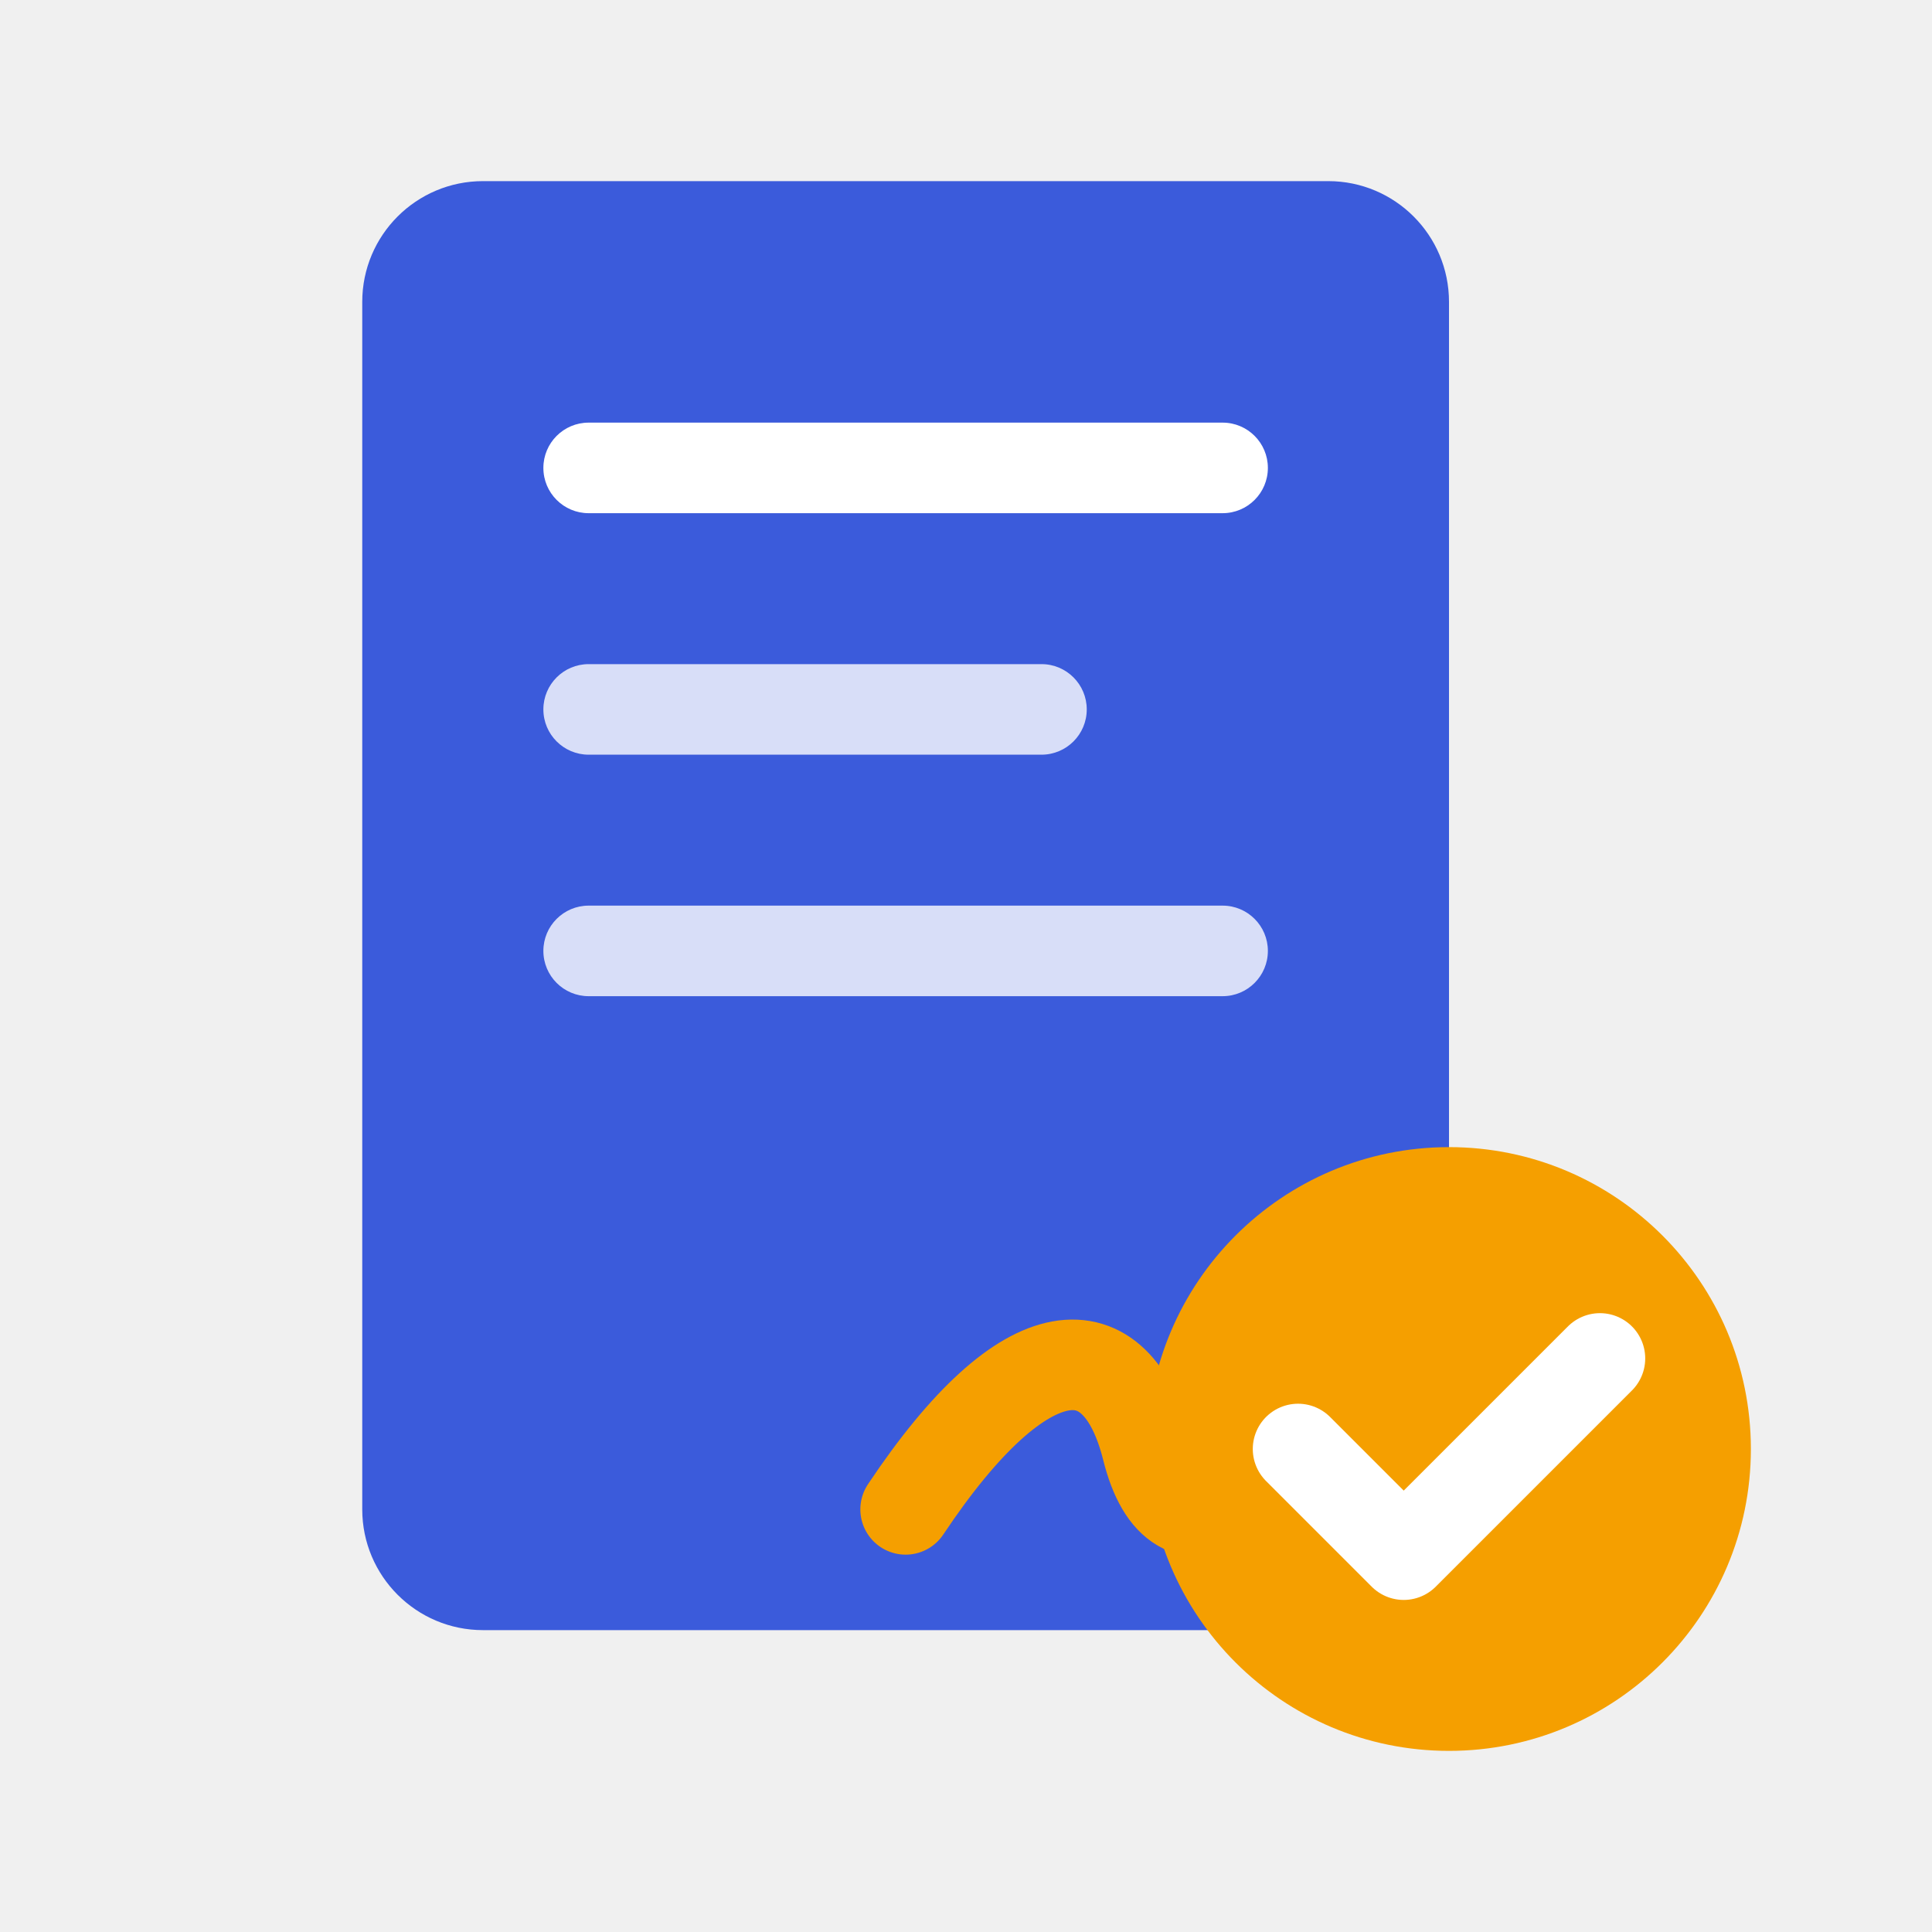
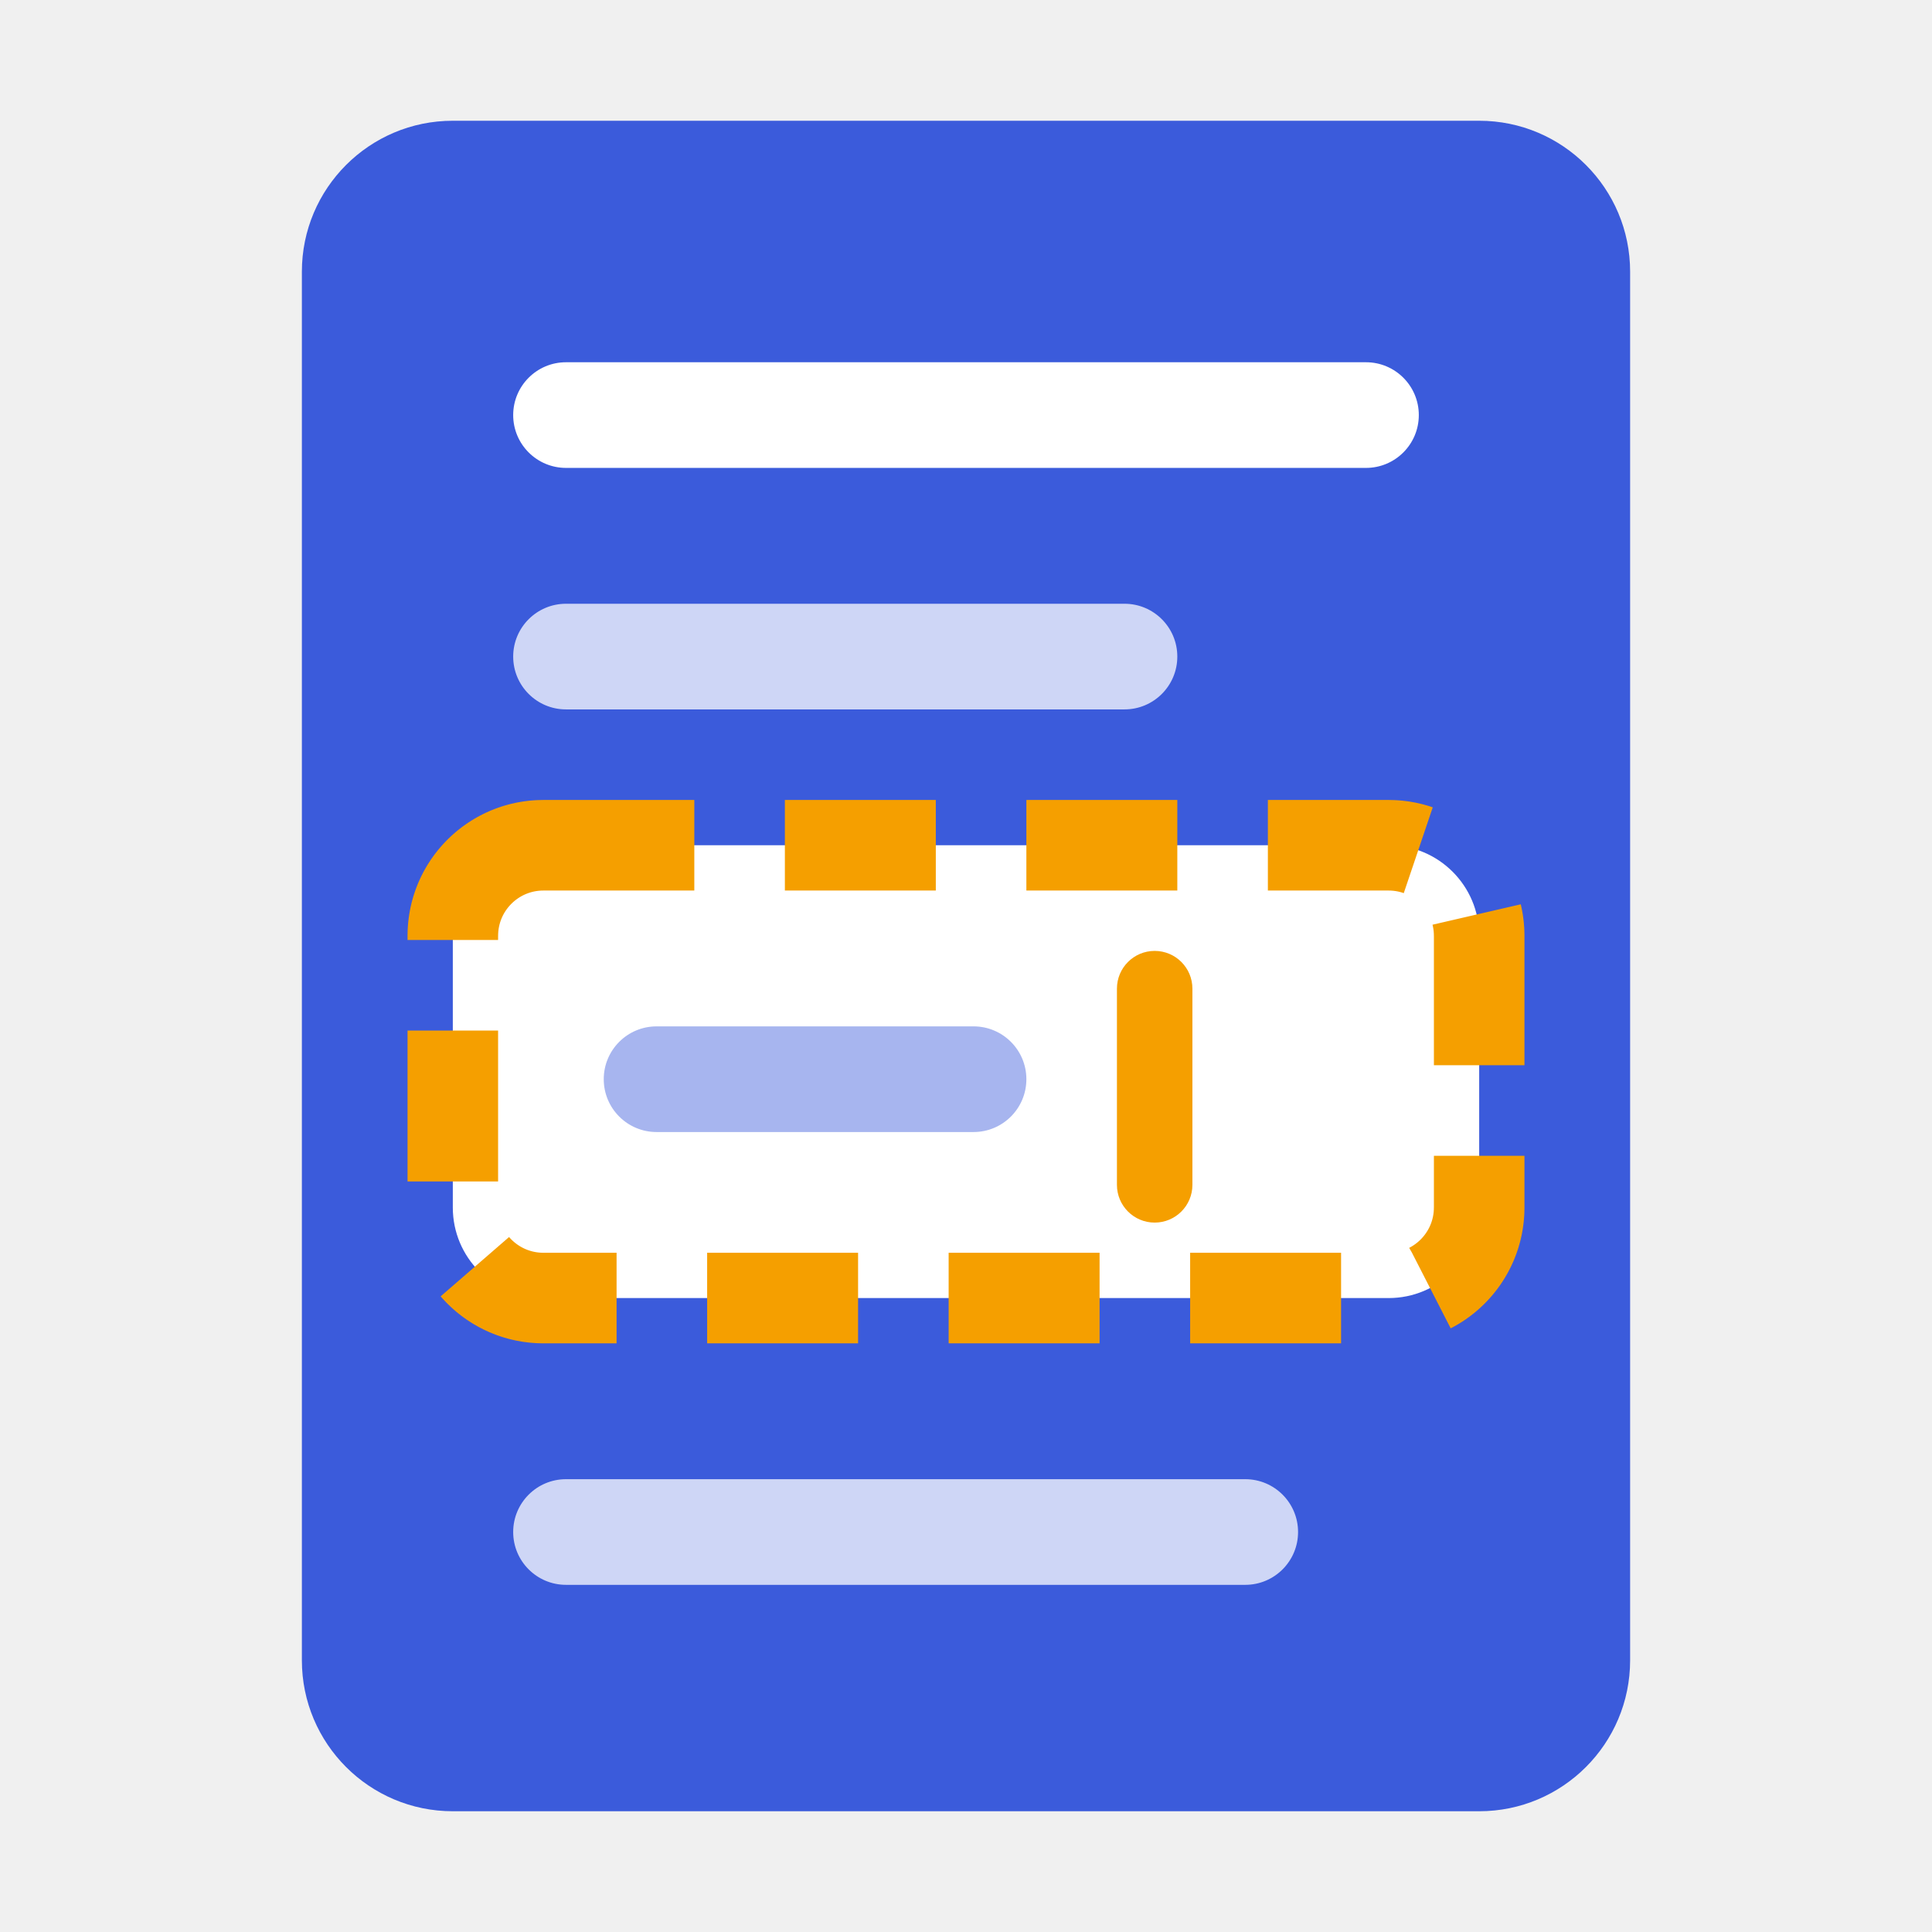
<svg xmlns="http://www.w3.org/2000/svg" viewBox="0 0 64 64">
-   <rect x="12" y="6" width="36" height="48" rx="4" fill="#3b5bdb" />
-   <rect x="18" y="14" width="24" height="3" rx="1.5" fill="#fff" />
-   <rect x="18" y="22" width="18" height="3" rx="1.5" fill="#fff" opacity=".8" />
-   <rect x="18" y="30" width="24" height="3" rx="1.5" fill="#fff" opacity=".8" />
-   <path d="M30 50c4-6 7-6 8-2s4 2 8-4" stroke="#f59f00" stroke-width="3" fill="none" stroke-linecap="round" />
-   <circle cx="48" cy="48" r="10" fill="#f59f00" />
-   <path d="M43 48l3.5 3.5L53 45" stroke="#fff" stroke-width="3" fill="none" stroke-linecap="round" stroke-linejoin="round" />
+   <rect x="10" y="4" width="44" height="56" rx="5" fill="#3b5bdb" />
+   <rect x="17" y="12" width="30" height="3.5" rx="1.75" fill="#fff" />
+   <rect x="17" y="20" width="22" height="3.5" rx="1.75" fill="#fff" opacity=".75" />
+   <rect x="15" y="28" width="34" height="15" rx="3" fill="#fff" stroke="#f59f00" stroke-width="3" stroke-dasharray="5 3" />
+   <rect x="20" y="34" width="14" height="3.5" rx="1.75" fill="#3b5bdb" opacity=".45" />
+   <rect x="37" y="31.5" width="2.5" height="9" rx="1.25" fill="#f59f00" />
+   <rect x="17" y="49" width="26" height="3.5" rx="1.75" fill="#fff" opacity=".75" />
</svg>
